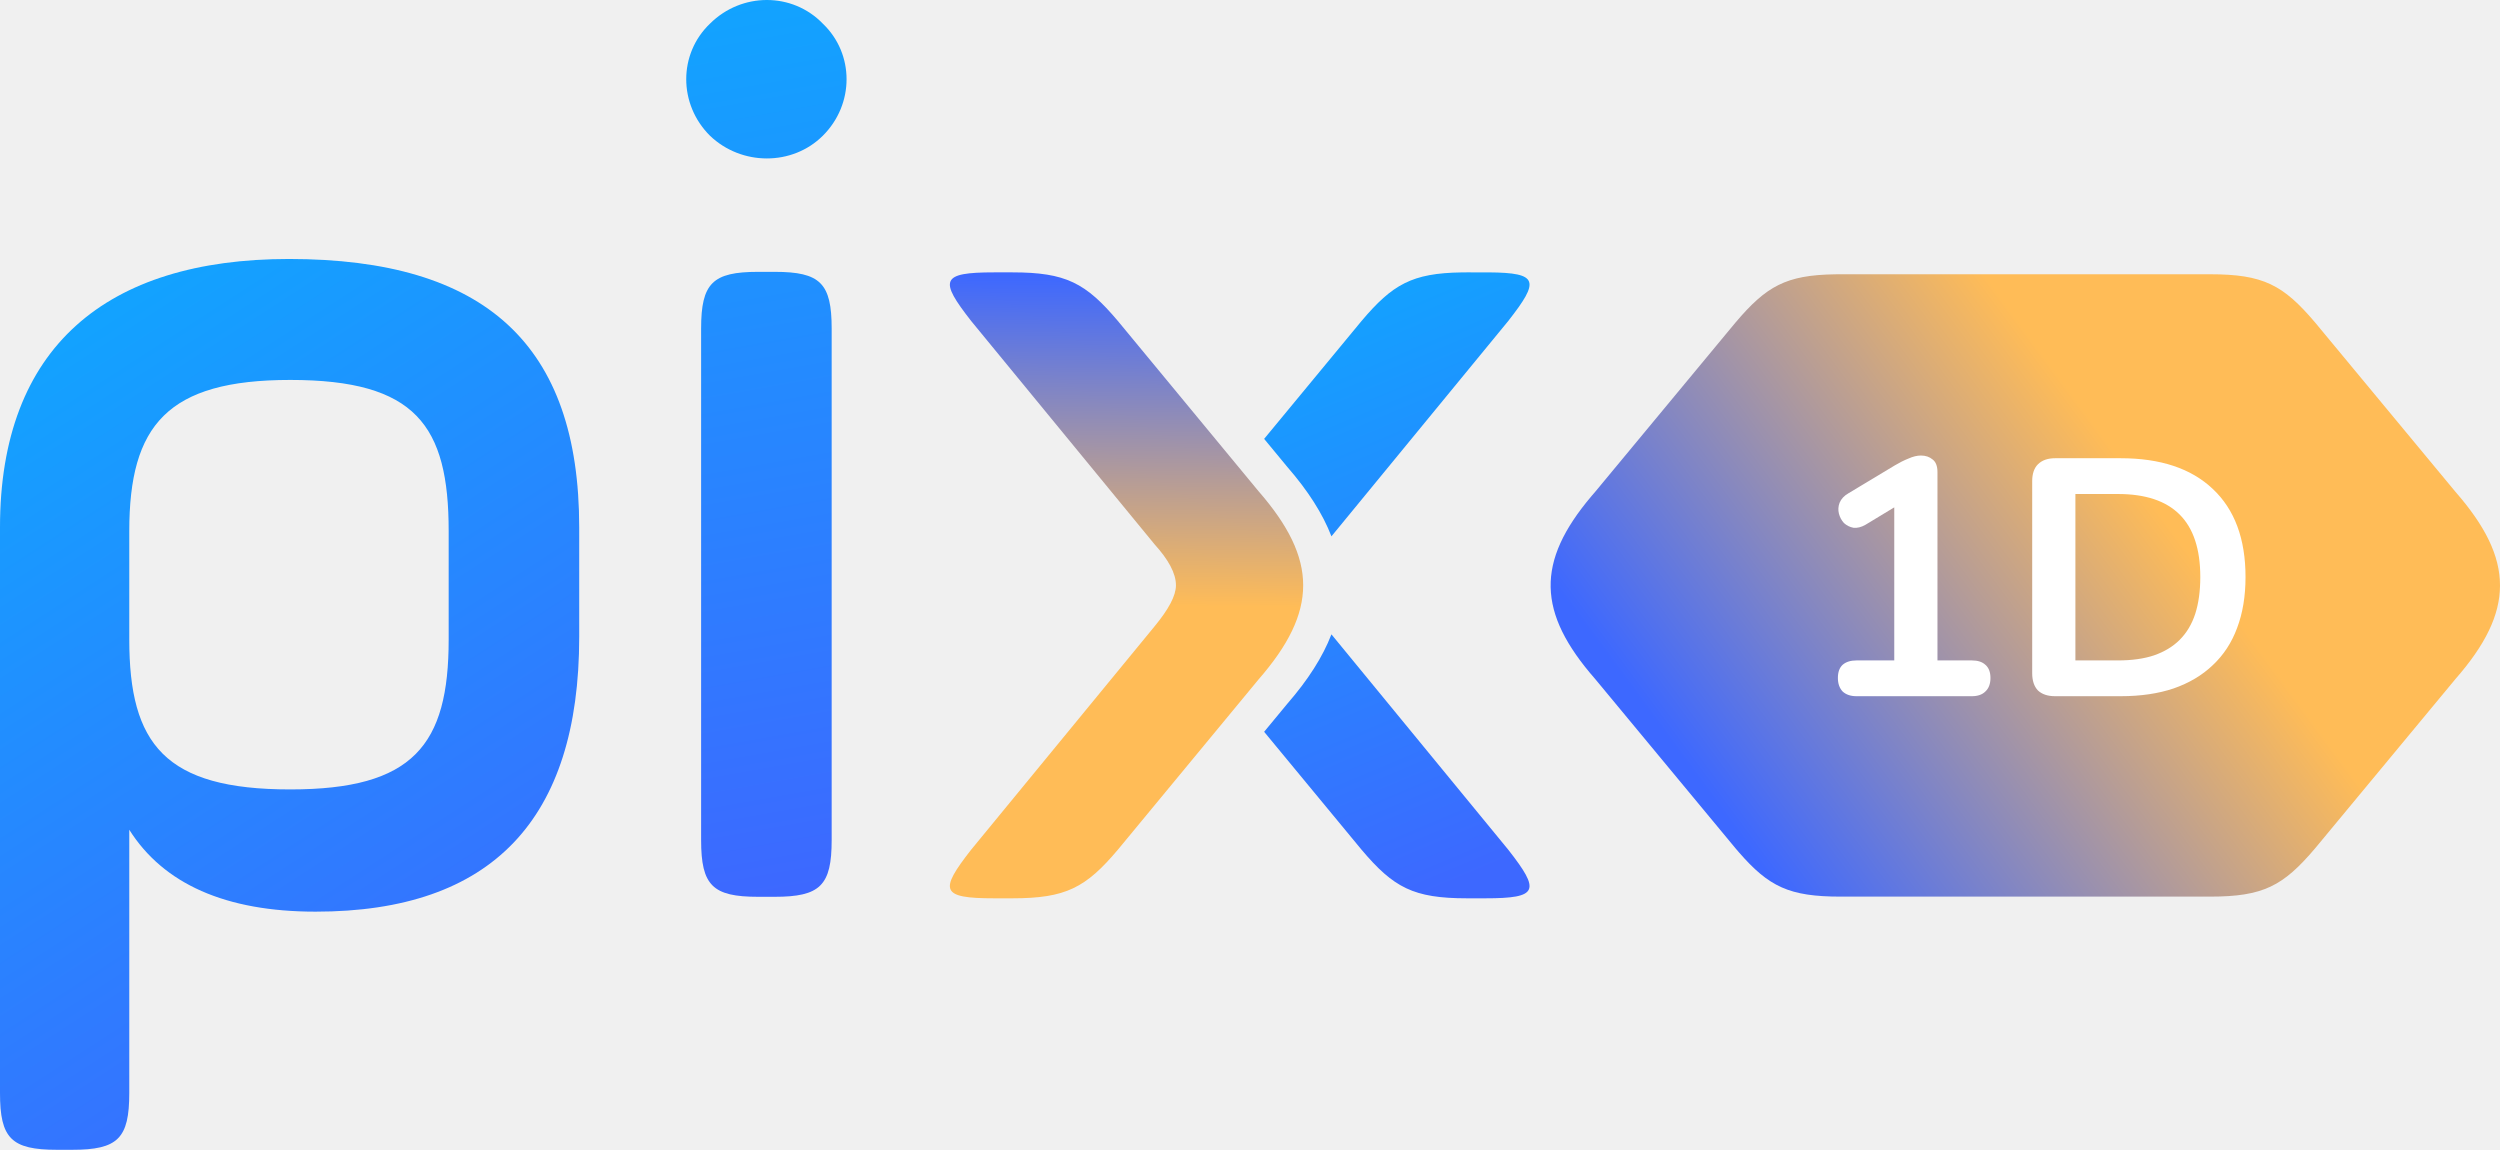
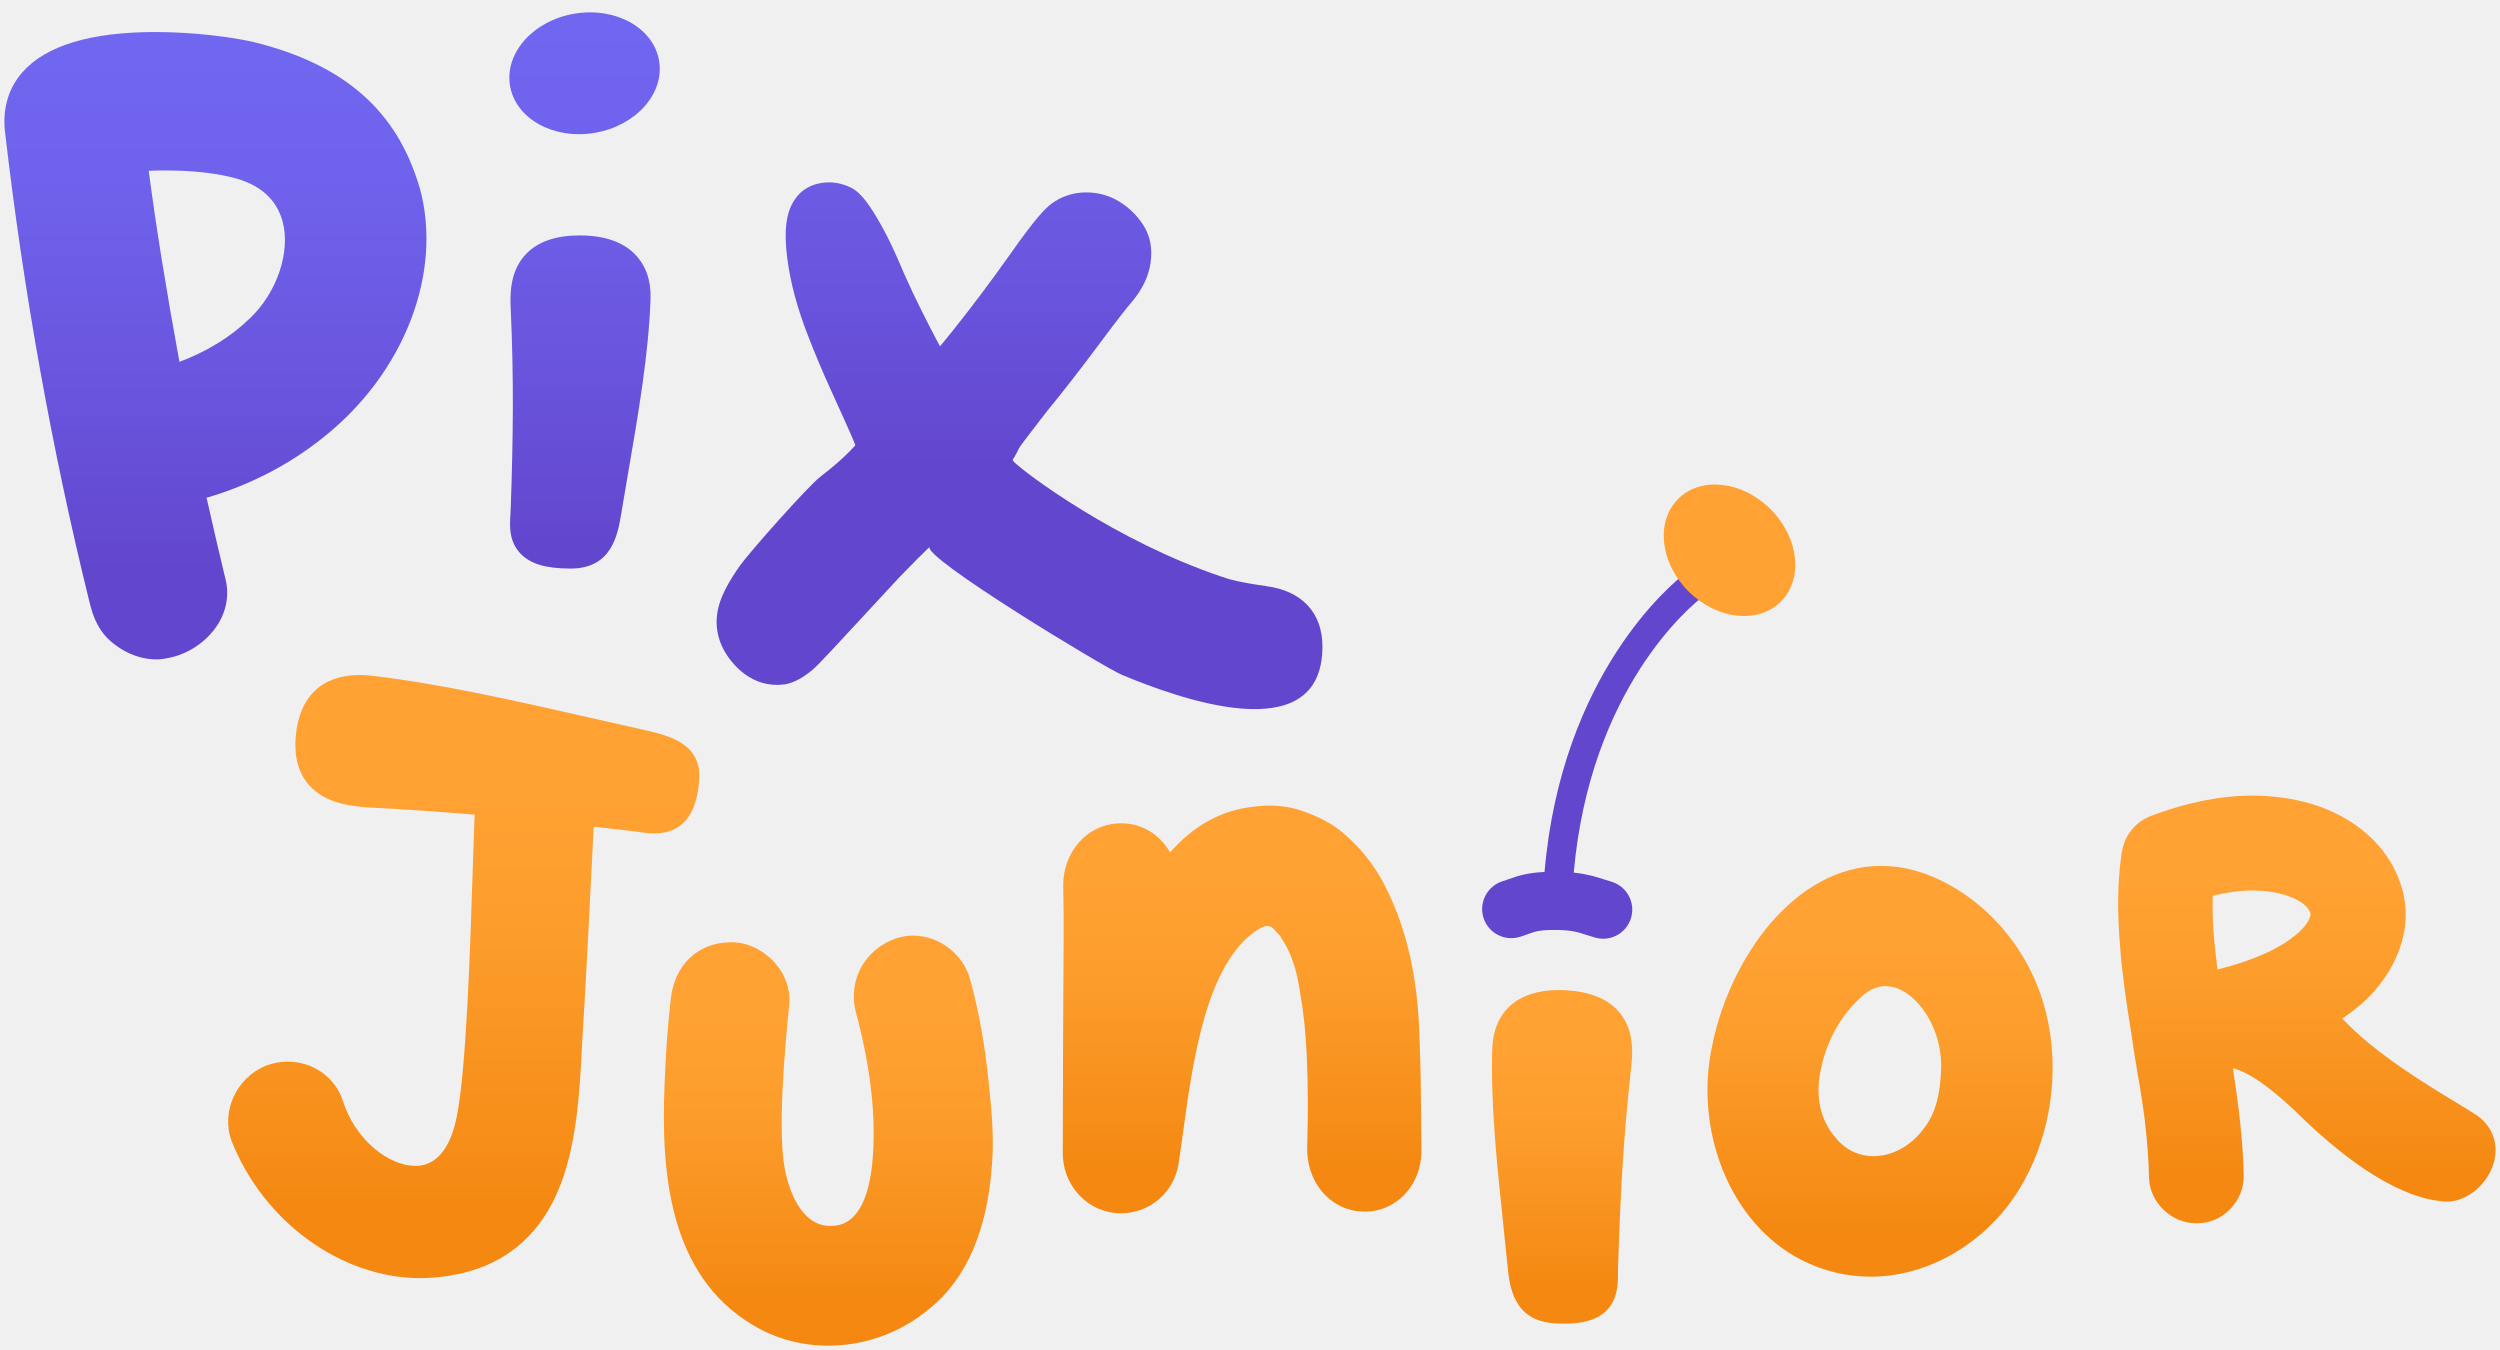
- <svg xmlns="http://www.w3.org/2000/svg" width="237" height="109" viewBox="0 0 237 109" fill="none">
-   <path fill-rule="evenodd" clip-rule="evenodd" d="M126.22 60.136L142.982 80.551C146.024 84.44 145.879 85.16 140.809 85.16H139.07C134 85.16 132.116 84.152 129.074 80.551L119.84 69.374L122.042 66.71C124.002 64.456 125.394 62.28 126.22 60.136ZM141.147 25.822C145.884 25.855 145.955 26.629 142.982 30.429L126.22 50.845C125.395 48.701 124.002 46.524 122.042 44.27L119.84 41.605L129.074 30.429C132.011 26.953 133.868 25.893 138.557 25.824L139.07 25.82L141.147 25.822Z" fill="url(#paint0_linear_125_10071)" />
-   <path d="M94.24 85.16C89.169 85.16 89.024 84.44 92.066 80.551L109.452 59.379C110.755 57.795 111.48 56.498 111.48 55.49C111.48 54.338 110.755 53.042 109.452 51.601L92.066 30.429C89.024 26.541 89.169 25.82 94.24 25.82H95.978C101.049 25.82 102.932 26.828 105.975 30.429L119.303 46.56C124.954 53.042 124.954 57.939 119.303 64.42L105.975 80.551C102.932 84.152 101.049 85.16 95.978 85.16H94.24Z" fill="url(#paint1_linear_125_10071)" />
-   <path fill-rule="evenodd" clip-rule="evenodd" d="M0 103.625C0 107.925 1.081 109 5.407 109H6.849C11.174 109 12.255 107.925 12.255 103.625V78.661C15.5 83.797 21.387 86.425 29.918 86.425C46.619 86.425 54.909 77.705 54.909 60.385V49.993C54.909 32.673 46.018 24.551 27.395 24.551C10.093 24.551 0 32.912 0 49.993V103.625ZM42.534 60.624C42.534 70.657 39.169 74.838 27.515 74.838C15.62 74.838 12.255 70.538 12.255 60.624V50.351C12.255 40.318 15.86 36.018 27.515 36.018C39.41 36.018 42.534 40.318 42.534 50.351V60.624Z" fill="url(#paint2_linear_125_10071)" />
-   <path fill-rule="evenodd" clip-rule="evenodd" d="M66.466 79.642C66.466 83.942 67.548 85.017 71.873 85.017H73.435C77.761 85.017 78.842 83.942 78.842 79.642V31.146C78.842 26.846 77.761 25.771 73.435 25.771H71.873C67.548 25.771 66.466 26.846 66.466 31.146V79.642ZM67.308 12.87C70.311 15.737 75.117 15.737 78.001 12.87C81.005 9.884 81.005 5.106 78.001 2.24C75.117 -0.747 70.311 -0.747 67.308 2.24C64.304 5.106 64.304 9.884 67.308 12.87Z" fill="url(#paint3_linear_125_10071)" />
-   <path d="M174.496 85C169.609 85 167.69 84.064 164.832 80.778L164.522 80.416L151.226 64.374C145.709 58.07 145.594 53.27 150.881 47.022L151.226 46.621L164.522 30.58C167.452 27.126 169.304 26.072 173.983 26.004L174.496 26H209.504C214.565 26 216.443 27.003 219.478 30.58L232.774 46.621C238.409 53.066 238.409 57.936 232.774 64.374L219.478 80.416C216.443 83.995 214.565 85 209.504 85H174.496Z" fill="url(#paint4_linear_125_10071)" />
-   <path d="M175.992 66C175.438 66 175 65.85 174.68 65.552C174.382 65.232 174.232 64.805 174.232 64.272C174.232 63.717 174.382 63.301 174.68 63.024C175 62.746 175.438 62.608 175.992 62.608H179.576V46.896H181.56L176.856 49.744C176.451 49.978 176.067 50.074 175.704 50.032C175.363 49.968 175.064 49.818 174.808 49.584C174.574 49.328 174.414 49.029 174.328 48.688C174.243 48.346 174.264 48.005 174.392 47.664C174.542 47.301 174.819 47.002 175.224 46.768L179.64 44.112C180.067 43.856 180.494 43.642 180.92 43.472C181.347 43.28 181.742 43.184 182.104 43.184C182.552 43.184 182.926 43.312 183.224 43.568C183.523 43.802 183.672 44.197 183.672 44.752V62.608H186.936C187.491 62.608 187.918 62.746 188.216 63.024C188.536 63.301 188.696 63.717 188.696 64.272C188.696 64.826 188.536 65.253 188.216 65.552C187.918 65.85 187.491 66 186.936 66H175.992Z" fill="white" />
-   <path d="M194.828 66C194.124 66 193.58 65.818 193.196 65.456C192.833 65.072 192.652 64.528 192.652 63.824V45.616C192.652 44.912 192.833 44.378 193.196 44.016C193.58 43.632 194.124 43.44 194.828 43.44H201.036C204.812 43.44 207.724 44.41 209.772 46.352C211.841 48.293 212.876 51.077 212.876 54.704C212.876 56.517 212.609 58.128 212.076 59.536C211.564 60.922 210.796 62.096 209.772 63.056C208.769 64.016 207.532 64.752 206.06 65.264C204.609 65.754 202.935 66 201.036 66H194.828ZM196.748 62.608H200.78C202.103 62.608 203.244 62.448 204.204 62.128C205.185 61.786 205.996 61.296 206.636 60.656C207.297 59.994 207.788 59.173 208.108 58.192C208.428 57.189 208.588 56.026 208.588 54.704C208.588 52.058 207.937 50.085 206.636 48.784C205.335 47.482 203.383 46.832 200.78 46.832H196.748V62.608Z" fill="white" />
+ <svg xmlns="http://www.w3.org/2000/svg" width="150" height="81" viewBox="0 0 150 81" fill="none">
+   <g clip-path="url(#clip0_4178_7118)">
+     <path d="M25.178 11.267C25.178 11.267 25.173 11.255 25.173 11.248C23.824 6.651 20.679 3.882 15.279 2.538C15.275 2.538 15.27 2.538 15.265 2.533C13.968 2.229 11.629 1.922 9.328 1.922C5.434 1.922 2.745 2.737 1.338 4.343C0.48 5.323 0.125 6.595 0.314 8.024C1.422 17.553 3.118 26.996 5.359 36.085C5.58 37.015 5.925 37.983 6.932 38.707C7.653 39.253 8.537 39.565 9.364 39.565C9.599 39.565 9.829 39.538 10.047 39.488C11.234 39.282 12.375 38.532 13.034 37.52C13.592 36.665 13.767 35.675 13.527 34.735C13.153 33.168 12.76 31.519 12.394 29.865C14.98 29.108 17.324 27.9 19.375 26.263C24.253 22.404 26.587 16.377 25.183 11.264H25.178V11.267ZM14.999 19.09C14.999 19.09 14.992 19.097 14.987 19.102C13.875 20.194 12.432 21.084 10.766 21.712C9.973 17.386 9.376 13.685 8.923 10.248C9.249 10.234 9.585 10.226 9.918 10.226C10.973 10.226 12.516 10.296 13.884 10.634C15.555 11.029 16.583 11.921 16.955 13.287C17.446 15.101 16.626 17.544 15.004 19.09H14.999Z" fill="url(#paint0_linear_4178_7118)" />
+     <path d="M38.109 15.266C37.373 14.508 36.249 14.125 34.775 14.125C33.349 14.125 32.268 14.501 31.561 15.242C30.542 16.308 30.609 17.785 30.645 18.578C30.837 22.799 30.789 26.26 30.645 30.475C30.64 30.612 30.633 30.741 30.626 30.866C30.583 31.54 30.523 32.462 31.216 33.2C31.808 33.831 32.74 34.114 34.24 34.114C36.733 34.114 37.073 32.038 37.277 30.799L37.294 30.696C37.421 29.919 37.557 29.128 37.696 28.33C38.3 24.826 38.923 21.205 39.034 17.909C39.062 16.814 38.751 15.93 38.109 15.271V15.266Z" fill="url(#paint1_linear_4178_7118)" />
+     <path d="M97.166 60.743C96.51 59.957 95.455 59.514 94.031 59.42C93.854 59.408 93.679 59.403 93.514 59.403C91.071 59.403 89.621 60.681 89.535 62.905C89.43 66.21 89.818 69.865 90.189 73.4C90.276 74.205 90.36 75.004 90.436 75.787L90.446 75.893C90.568 77.141 90.772 79.234 93.26 79.397C93.487 79.411 93.705 79.418 93.907 79.418C97.075 79.418 97.078 77.374 97.08 76.394C97.08 76.269 97.08 76.14 97.085 76.013C97.217 71.787 97.394 68.331 97.861 64.132C97.95 63.343 98.113 61.874 97.166 60.743Z" fill="url(#paint2_linear_4178_7118)" />
+     <path d="M75.966 35.164C74.457 34.958 73.699 34.751 73.332 34.612C73.32 34.608 73.306 34.603 73.292 34.598C66.957 32.477 61.466 28.359 60.817 27.695C60.793 27.657 60.774 27.621 60.757 27.59C60.853 27.446 60.932 27.312 60.996 27.183L61.052 27.075L61.15 26.876C61.174 26.837 61.27 26.694 61.569 26.296C61.862 25.907 62.286 25.356 62.828 24.661C63.765 23.523 64.781 22.216 65.85 20.781C67.144 19.041 67.674 18.384 67.887 18.142C67.892 18.137 67.897 18.13 67.901 18.125C68.529 17.385 68.908 16.601 69.03 15.798C69.162 14.921 69.013 14.144 68.589 13.49C68.232 12.939 67.765 12.479 67.202 12.124C66.593 11.738 65.907 11.544 65.164 11.544C64.421 11.544 63.688 11.774 63.084 12.227C62.736 12.488 62.137 13.071 60.596 15.273C59.482 16.846 58.353 18.351 57.243 19.745C56.893 20.184 56.618 20.52 56.4 20.776C56.251 20.503 56.066 20.158 55.841 19.719C55.048 18.188 54.372 16.757 53.833 15.46C53.833 15.455 53.828 15.451 53.826 15.446C53.449 14.578 53.03 13.754 52.572 12.994C52.002 12.045 51.568 11.534 51.117 11.287C51.105 11.28 51.091 11.273 51.079 11.268C50.645 11.053 50.194 10.942 49.737 10.942C49.593 10.942 49.447 10.954 49.303 10.976C48.617 11.079 48.066 11.415 47.704 11.944C47.165 12.702 47.017 13.84 47.239 15.527C47.429 16.968 47.843 18.516 48.476 20.129C48.879 21.179 49.358 22.317 49.9 23.504C50.425 24.652 50.825 25.541 51.091 26.15C51.201 26.404 51.273 26.583 51.321 26.708C51.252 26.794 51.146 26.912 50.993 27.067C50.547 27.525 49.948 28.043 49.219 28.606C48.476 29.177 44.955 33.148 44.399 33.937C43.75 34.852 43.342 35.619 43.148 36.283C42.796 37.5 43.062 38.689 43.922 39.72C44.867 40.856 45.912 41.093 46.621 41.093C46.774 41.093 46.933 41.081 47.091 41.059C47.12 41.055 47.148 41.05 47.175 41.045C47.678 40.937 48.203 40.65 48.778 40.166C49.085 39.907 50.185 38.725 52.538 36.173C53.118 35.542 53.622 34.998 53.905 34.696C54.856 33.706 55.436 33.134 55.788 32.803C55.204 33.352 66.255 40.05 67.322 40.494C70.497 41.815 79.346 45.136 79.346 38.79C79.346 36.762 78.112 35.442 75.962 35.168L75.966 35.164Z" fill="url(#paint3_linear_4178_7118)" />
+     <path d="M59.314 64.871C59.094 62.671 58.734 60.684 58.217 58.802C57.836 57.28 56.366 56.135 54.787 56.135C54.449 56.135 54.116 56.188 53.8 56.291C53.795 56.291 53.788 56.295 53.783 56.295C51.928 56.931 50.892 58.75 51.326 60.624C51.328 60.638 51.333 60.65 51.336 60.665C52.268 64.137 52.594 67.129 52.335 69.81C51.942 73.554 50.329 73.554 49.797 73.554C47.971 73.554 47.314 71.117 47.201 70.628C47.197 70.609 47.192 70.589 47.187 70.573C46.557 68.351 47.134 62.5 47.35 60.3L47.359 60.214V60.192C47.429 59.322 47.093 58.419 46.442 57.714C45.761 56.976 44.809 56.535 43.896 56.535C43.848 56.535 43.803 56.535 43.755 56.537C41.823 56.59 40.447 57.937 40.244 59.974C40.066 61.482 39.951 63.069 39.872 65.118C39.666 70.242 40.086 76.509 45.21 79.524C46.54 80.32 48.09 80.742 49.691 80.742C51.908 80.742 54.063 79.953 55.765 78.522C57.979 76.742 59.242 73.837 59.518 69.885C59.662 68.193 59.477 66.433 59.314 64.878V64.871Z" fill="url(#paint4_linear_4178_7118)" />
+     <path d="M85.275 67.632C85.258 65.76 85.242 63.826 85.158 61.913C85.036 58.498 84.362 55.624 83.097 53.141C82.438 51.847 81.524 50.725 80.381 49.81C80.374 49.805 80.369 49.8 80.362 49.795C79.588 49.199 78.699 48.854 78.1 48.643C77.493 48.437 76.851 48.336 76.182 48.336C75.849 48.336 75.499 48.362 75.14 48.41C73.368 48.612 71.787 49.446 70.44 50.888C70.358 50.972 70.279 51.056 70.202 51.142C69.603 50.083 68.527 49.398 67.281 49.398C67.209 49.398 67.135 49.4 67.06 49.405C65.191 49.501 63.755 51.162 63.794 53.187C63.82 54.184 63.82 55.167 63.82 56.118V56.209C63.794 60.442 63.767 64.818 63.767 69.125C63.736 70.978 65.047 72.543 66.823 72.77C66.976 72.79 67.12 72.797 67.259 72.797C68.978 72.797 70.428 71.56 70.708 69.856C70.804 69.238 70.895 68.581 70.991 67.886C71.573 63.644 72.374 57.832 75.406 55.816C75.66 55.651 75.894 55.555 76.06 55.555C76.115 55.555 76.285 55.555 76.558 55.886C76.59 55.922 76.621 55.958 76.657 55.991C76.779 56.106 76.822 56.176 76.834 56.2C76.856 56.243 76.88 56.283 76.906 56.322C77.455 57.139 77.812 58.189 78.001 59.526C78.001 59.541 78.006 59.553 78.008 59.567C78.222 60.768 78.356 62.067 78.409 63.426C78.481 65.053 78.49 66.817 78.435 68.677C78.327 70.839 79.715 72.564 81.668 72.691C81.743 72.696 81.817 72.699 81.891 72.699C83.796 72.699 85.287 71.095 85.287 69.048C85.282 68.567 85.278 68.099 85.273 67.629L85.275 67.632Z" fill="url(#paint5_linear_4178_7118)" />
+     <path d="M122.28 59.242C121.274 56.637 119.328 54.389 116.938 53.078C115.598 52.333 114.23 51.954 112.873 51.954C107.644 51.954 103.735 57.565 102.709 62.845C102.205 65.266 102.436 67.88 103.363 70.193C104.334 72.619 106.009 74.536 108.085 75.598C109.4 76.264 110.8 76.6 112.248 76.6C115.356 76.6 118.45 74.987 120.521 72.285C123.217 68.695 123.922 63.454 122.28 59.24V59.242ZM115.5 67.614C114.738 68.712 113.58 69.369 112.401 69.369C111.778 69.369 110.879 69.177 110.139 68.266C110.134 68.259 110.127 68.252 110.122 68.247C109.237 67.226 108.919 65.829 109.221 64.314C109.539 62.617 110.321 61.129 111.481 60C111.488 59.993 111.495 59.986 111.502 59.978C112.018 59.439 112.566 59.166 113.132 59.166C113.75 59.166 114.412 59.499 114.992 60.103C115.965 61.117 116.528 62.67 116.466 64.153C116.418 65.687 116.116 66.778 115.514 67.597C115.51 67.602 115.505 67.609 115.502 67.617H115.5V67.614Z" fill="url(#paint6_linear_4178_7118)" />
+     <path d="M148.532 66.87C148.228 66.669 147.811 66.417 147.329 66.125C145.546 65.046 142.435 63.163 140.539 61.109C141.098 60.735 141.596 60.337 142.032 59.92C142.039 59.913 142.044 59.908 142.051 59.901C143.08 58.868 143.775 57.712 144.12 56.471C144.482 55.167 144.4 53.868 143.878 52.61C143.434 51.51 142.684 50.541 141.656 49.741C140.661 48.967 139.473 48.408 138.121 48.08C137.16 47.852 136.163 47.737 135.147 47.737C133.239 47.737 131.204 48.142 129.095 48.941C128.141 49.302 127.513 50.057 127.321 51.071C127.288 51.196 127.268 51.325 127.264 51.452C127.048 52.998 127.031 54.815 127.211 56.852C127.307 58.187 127.544 59.999 127.916 62.235C127.944 62.458 127.985 62.748 128.038 63.096C128.038 63.103 128.04 63.112 128.043 63.119C128.354 64.917 128.565 66.254 128.673 67.093C128.834 68.438 128.922 69.622 128.939 70.602C128.951 71.362 129.255 72.05 129.814 72.589C130.36 73.116 131.046 73.397 131.796 73.397H131.846C132.625 73.382 133.318 73.075 133.847 72.507C134.368 71.951 134.636 71.259 134.622 70.506C134.602 69.334 134.492 67.937 134.296 66.353C134.219 65.756 134.111 64.999 133.977 64.09C134.928 64.347 136.062 65.126 137.603 66.556C142.739 71.661 145.632 71.98 146.584 72.086C146.66 72.095 146.737 72.097 146.816 72.097C148 72.097 149.232 71.086 149.618 69.797C149.961 68.656 149.546 67.534 148.535 66.868H148.532V66.87ZM138.629 54.911C138.619 54.942 138.61 54.973 138.6 55.007C138.543 55.244 138.351 55.527 138.047 55.824C137.049 56.799 135.369 57.588 133.049 58.17C132.965 57.509 132.898 56.898 132.846 56.344C132.764 55.392 132.738 54.52 132.767 53.748C133.622 53.535 134.43 53.427 135.175 53.427C135.731 53.427 136.266 53.487 136.764 53.607C137.469 53.787 138.353 54.125 138.6 54.728C138.605 54.74 138.61 54.752 138.615 54.764C138.646 54.836 138.643 54.865 138.627 54.913H138.629V54.911Z" fill="url(#paint7_linear_4178_7118)" />
+     <path d="M102.355 34.553C102.062 34.169 101.513 34.097 101.13 34.389C100.341 34.991 93.698 40.408 92.672 52.317C91.665 52.367 91.107 52.538 90.517 52.751C90.407 52.789 90.294 52.832 90.165 52.871C89.242 53.153 88.722 54.131 89.005 55.054C89.288 55.977 90.266 56.495 91.188 56.214C91.375 56.157 91.54 56.097 91.701 56.039C92.121 55.888 92.346 55.797 93.307 55.797C94.268 55.797 94.668 55.926 95.176 56.092C95.356 56.149 95.533 56.207 95.723 56.26C95.881 56.303 96.037 56.324 96.188 56.324C96.955 56.324 97.659 55.816 97.873 55.042C98.129 54.112 97.583 53.149 96.653 52.892C96.514 52.852 96.384 52.811 96.252 52.768C95.795 52.617 95.253 52.444 94.424 52.358C95.414 41.275 101.473 36.328 102.192 35.777C102.575 35.485 102.647 34.936 102.355 34.553Z" fill="#6346CE" />
+     <path d="M106.852 36.096C108.213 34.735 107.937 32.253 106.235 30.551C104.533 28.85 102.051 28.573 100.69 29.934C99.329 31.295 99.605 33.778 101.307 35.48C103.008 37.181 105.491 37.457 106.852 36.096Z" fill="#FFA233" />
+     <path d="M35.67 7.973C38.14 7.561 39.876 5.625 39.546 3.65C39.217 1.675 36.947 0.407 34.477 0.819C32.006 1.231 30.271 3.167 30.601 5.142C30.93 7.118 33.2 8.385 35.67 7.973Z" fill="url(#paint8_linear_4178_7118)" />
+     <path d="M38.435 43.746L38.303 43.717C37.325 43.502 36.33 43.274 35.326 43.046C30.952 42.052 26.429 41.023 22.305 40.544C22.048 40.515 21.804 40.501 21.574 40.501C19.316 40.501 17.957 41.798 17.746 44.154C17.636 45.378 17.897 46.363 18.525 47.087C19.587 48.312 21.38 48.408 22.448 48.465C24.577 48.58 26.549 48.717 28.488 48.882C28.464 49.124 28.447 49.374 28.452 49.633C28.426 50.299 28.395 51.209 28.361 52.262C28.22 56.729 27.98 64.207 27.402 67.018C27.132 68.36 26.482 69.954 24.927 69.954C23.371 69.954 21.334 68.456 20.567 66.038C20.109 64.636 18.784 63.699 17.262 63.699C16.821 63.699 16.387 63.778 15.973 63.934C15.963 63.938 15.951 63.941 15.941 63.946C14.201 64.662 13.271 66.654 13.868 68.384C13.873 68.401 13.88 68.415 13.885 68.432C15.795 73.293 20.457 76.687 25.217 76.687C25.768 76.687 26.326 76.641 26.875 76.555C30.168 76.059 32.455 74.194 33.658 71.011C34.648 68.392 34.803 65.197 34.94 62.381L34.95 62.177C35.093 60.197 35.465 52.82 35.623 49.599C36.278 49.673 36.944 49.75 37.627 49.829C37.804 49.848 37.977 49.872 38.145 49.896C38.516 49.949 38.9 50.002 39.276 50.002C41.663 50.002 41.876 47.638 41.946 46.862C42.152 44.568 40.091 44.115 38.435 43.748V43.746Z" fill="url(#paint9_linear_4178_7118)" />
+   </g>
  <defs>
-     <linearGradient id="paint0_linear_125_10071" x1="130.17" y1="25.82" x2="152.101" y2="77.807" gradientUnits="userSpaceOnUse">
-       <stop stop-color="#12A3FF" />
-       <stop offset="1" stop-color="#3D68FF" />
+     <linearGradient id="paint0_linear_4178_7118" x1="12.926" y1="-4.103" x2="12.926" y2="43.713" gradientUnits="userSpaceOnUse">
+       <stop offset="0.08" stop-color="#7268F2" />
+       <stop offset="0.31" stop-color="#6F62EC" />
+       <stop offset="0.6" stop-color="#6953DC" />
+       <stop offset="0.8" stop-color="#6346CE" />
    </linearGradient>
-     <linearGradient id="paint1_linear_125_10071" x1="115" y1="57.499" x2="115.348" y2="26.298" gradientUnits="userSpaceOnUse">
-       <stop stop-color="#FFBC57" />
-       <stop offset="1" stop-color="#3D68FF" />
+     <linearGradient id="paint1_linear_4178_7118" x1="34.818" y1="-5.722" x2="34.818" y2="42.092" gradientUnits="userSpaceOnUse">
+       <stop offset="0.08" stop-color="#7268F2" />
+       <stop offset="0.31" stop-color="#6F62EC" />
+       <stop offset="0.6" stop-color="#6953DC" />
+       <stop offset="0.8" stop-color="#6346CE" />
    </linearGradient>
-     <linearGradient id="paint2_linear_125_10071" x1="15.907" y1="24.551" x2="61.234" y2="94.619" gradientUnits="userSpaceOnUse">
-       <stop stop-color="#12A3FF" />
-       <stop offset="1" stop-color="#3D68FF" />
+     <linearGradient id="paint2_linear_4178_7118" x1="93.725" y1="79.418" x2="93.725" y2="59.403" gradientUnits="userSpaceOnUse">
+       <stop offset="0.11" stop-color="#F48811" />
+       <stop offset="0.21" stop-color="#F68D17" />
+       <stop offset="0.56" stop-color="#FC9C2B" />
+       <stop offset="0.8" stop-color="#FFA233" />
    </linearGradient>
-     <linearGradient id="paint3_linear_125_10071" x1="72.413" y1="1.08983e-07" x2="87.086" y2="82.493" gradientUnits="userSpaceOnUse">
-       <stop stop-color="#12A3FF" />
-       <stop offset="1" stop-color="#3D68FF" />
+     <linearGradient id="paint3_linear_4178_7118" x1="61.172" y1="-10.3" x2="61.172" y2="37.455" gradientUnits="userSpaceOnUse">
+       <stop offset="0.08" stop-color="#7268F2" />
+       <stop offset="0.31" stop-color="#6F62EC" />
+       <stop offset="0.6" stop-color="#6953DC" />
+       <stop offset="0.8" stop-color="#6346CE" />
    </linearGradient>
-     <linearGradient id="paint4_linear_125_10071" x1="209.5" y1="55" x2="168.966" y2="84.839" gradientUnits="userSpaceOnUse">
-       <stop stop-color="#FFBC57" />
-       <stop offset="1" stop-color="#3D68FF" />
+     <linearGradient id="paint4_linear_4178_7118" x1="49.701" y1="80.742" x2="49.701" y2="56.135" gradientUnits="userSpaceOnUse">
+       <stop offset="0.11" stop-color="#F48811" />
+       <stop offset="0.21" stop-color="#F68D17" />
+       <stop offset="0.56" stop-color="#FC9C2B" />
+       <stop offset="0.8" stop-color="#FFA233" />
    </linearGradient>
+     <linearGradient id="paint5_linear_4178_7118" x1="74.526" y1="72.797" x2="74.526" y2="48.336" gradientUnits="userSpaceOnUse">
+       <stop offset="0.11" stop-color="#F48811" />
+       <stop offset="0.21" stop-color="#F68D17" />
+       <stop offset="0.56" stop-color="#FC9C2B" />
+       <stop offset="0.8" stop-color="#FFA233" />
+     </linearGradient>
+     <linearGradient id="paint6_linear_4178_7118" x1="112.801" y1="76.6" x2="112.801" y2="51.954" gradientUnits="userSpaceOnUse">
+       <stop offset="0.11" stop-color="#F48811" />
+       <stop offset="0.21" stop-color="#F68D17" />
+       <stop offset="0.56" stop-color="#FC9C2B" />
+       <stop offset="0.8" stop-color="#FFA233" />
+     </linearGradient>
+     <linearGradient id="paint7_linear_4178_7118" x1="138.411" y1="73.397" x2="138.411" y2="47.737" gradientUnits="userSpaceOnUse">
+       <stop offset="0.11" stop-color="#F48811" />
+       <stop offset="0.21" stop-color="#F68D17" />
+       <stop offset="0.56" stop-color="#FC9C2B" />
+       <stop offset="0.8" stop-color="#FFA233" />
+     </linearGradient>
+     <linearGradient id="paint8_linear_4178_7118" x1="35.072" y1="-5.724" x2="35.072" y2="42.091" gradientUnits="userSpaceOnUse">
+       <stop offset="0.08" stop-color="#7268F2" />
+       <stop offset="0.31" stop-color="#6F62EC" />
+       <stop offset="0.6" stop-color="#6953DC" />
+       <stop offset="0.8" stop-color="#6346CE" />
+     </linearGradient>
+     <linearGradient id="paint9_linear_4178_7118" x1="27.822" y1="76.687" x2="27.822" y2="40.501" gradientUnits="userSpaceOnUse">
+       <stop offset="0.11" stop-color="#F48811" />
+       <stop offset="0.21" stop-color="#F68D17" />
+       <stop offset="0.56" stop-color="#FC9C2B" />
+       <stop offset="0.8" stop-color="#FFA233" />
+     </linearGradient>
+     <clipPath id="clip0_4178_7118">
+       <rect width="149.471" height="80" fill="white" transform="translate(0.263672 0.74707)" />
+     </clipPath>
  </defs>
</svg>
